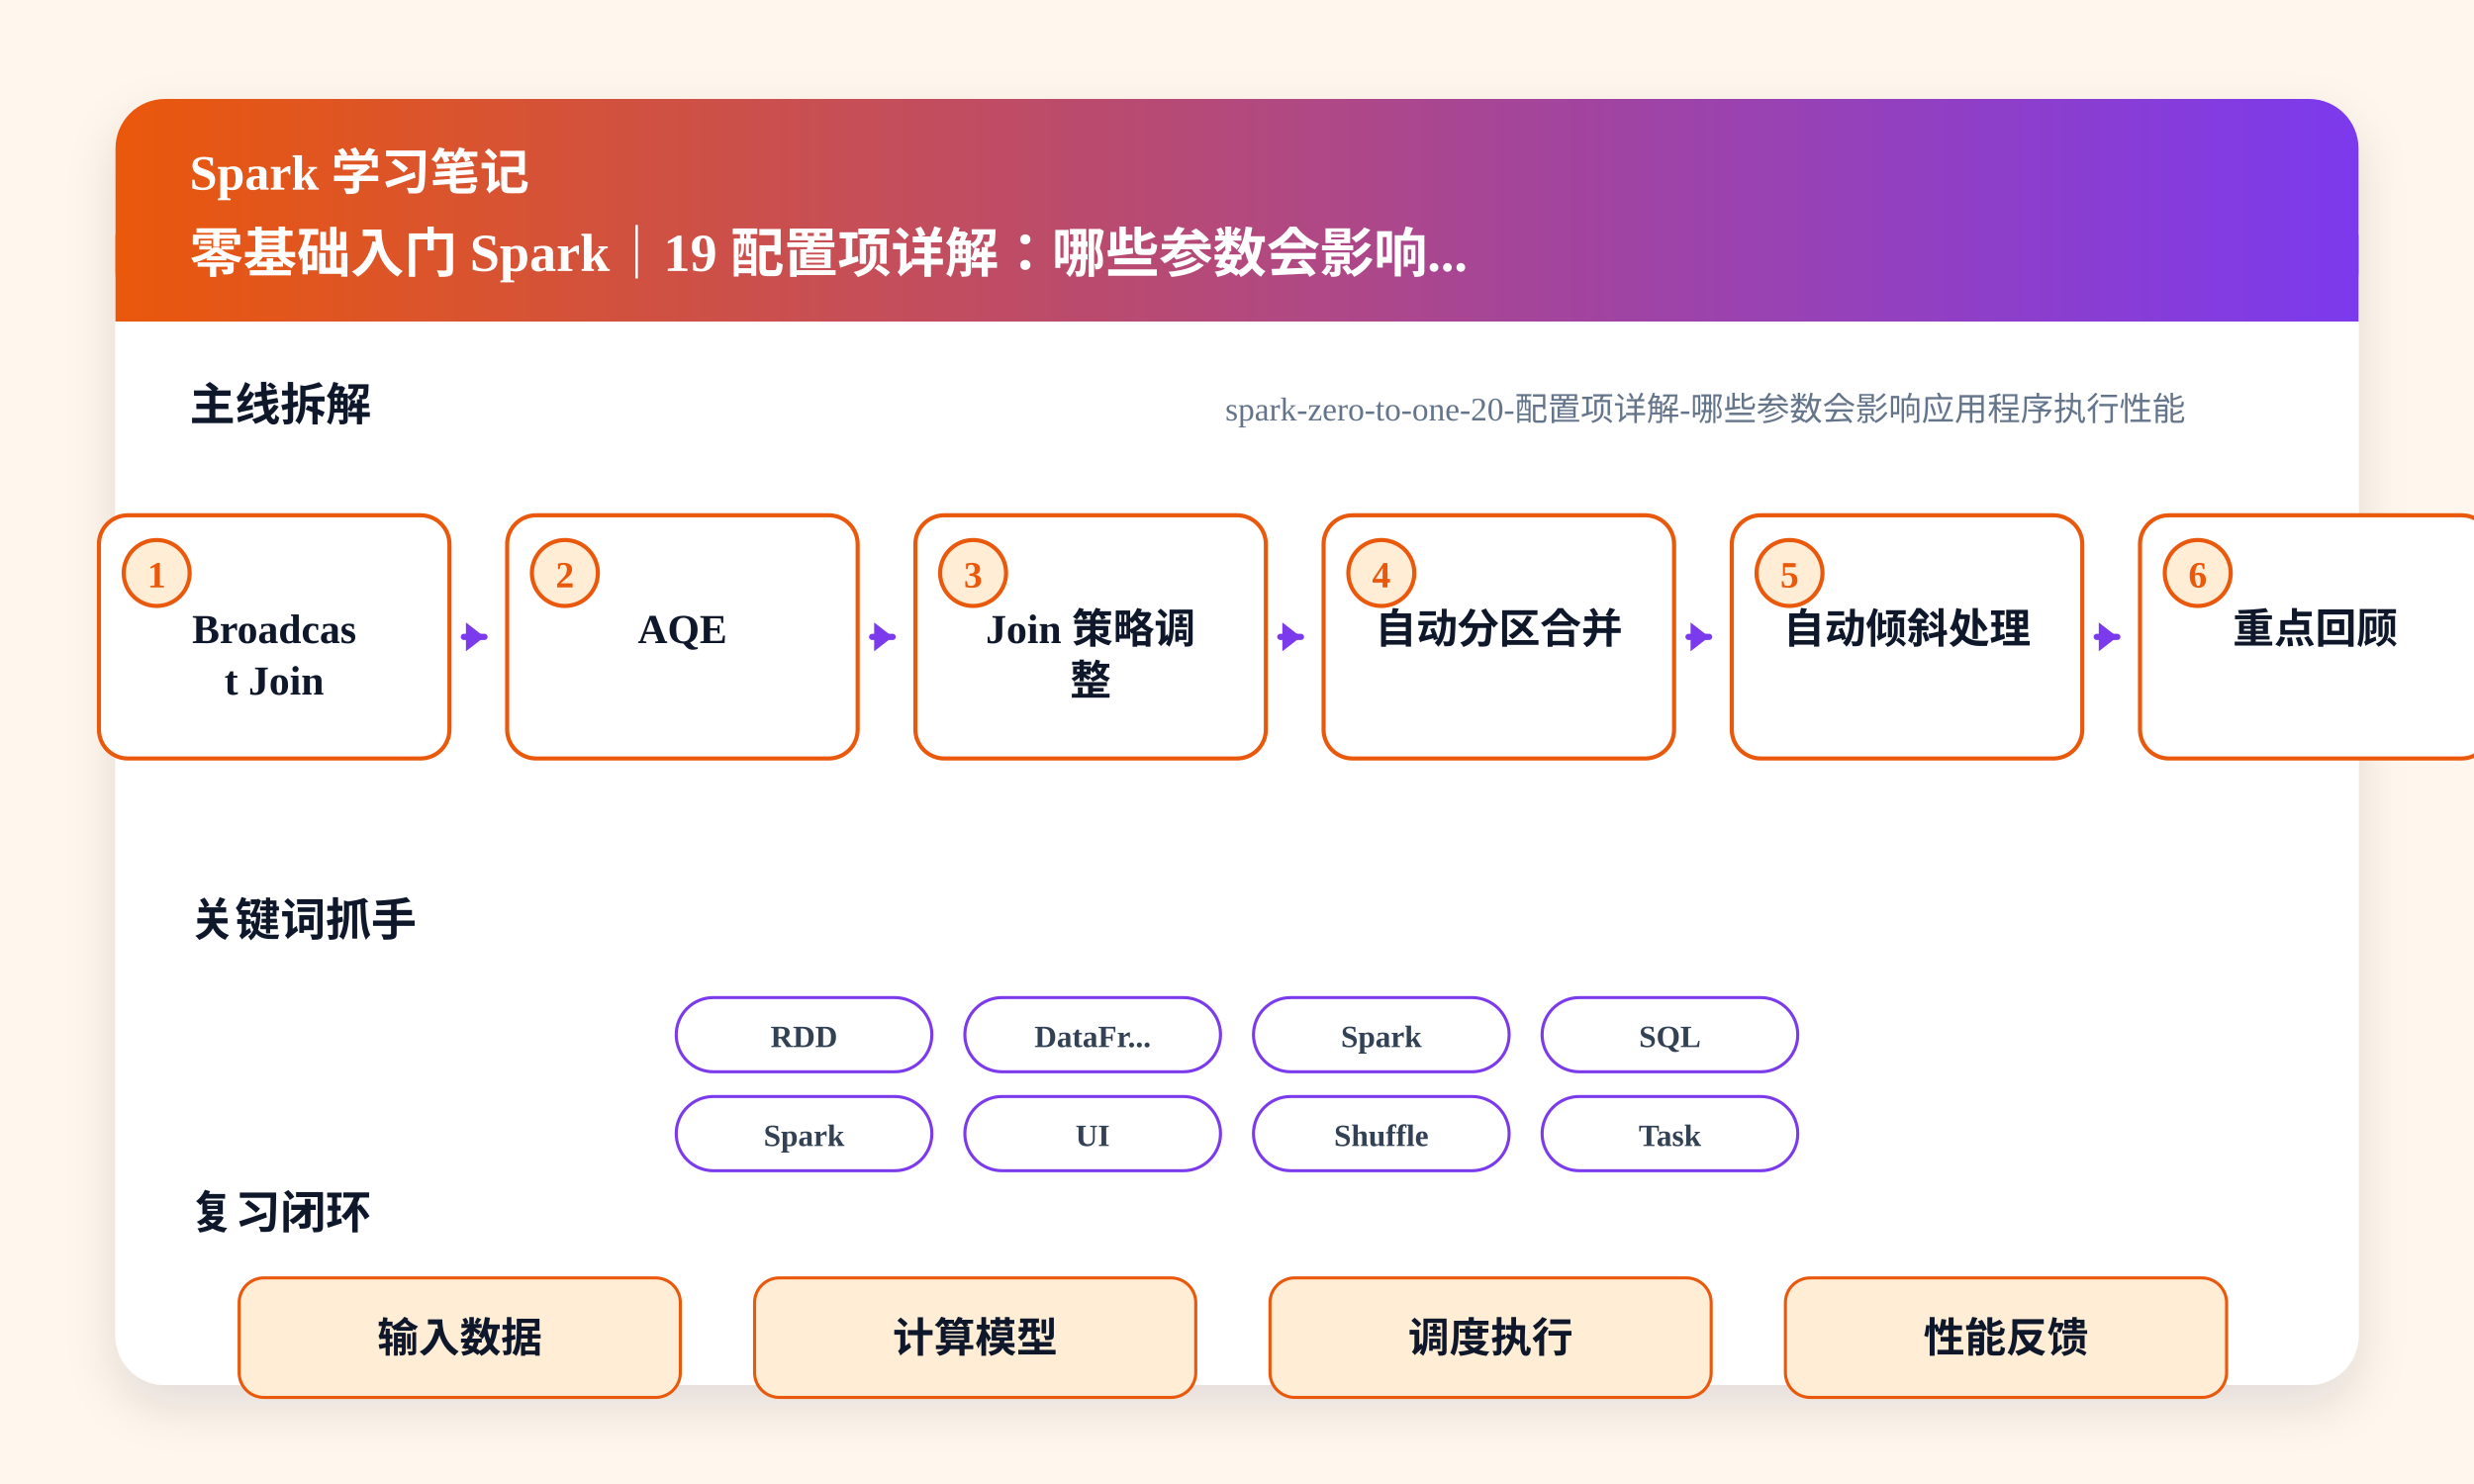
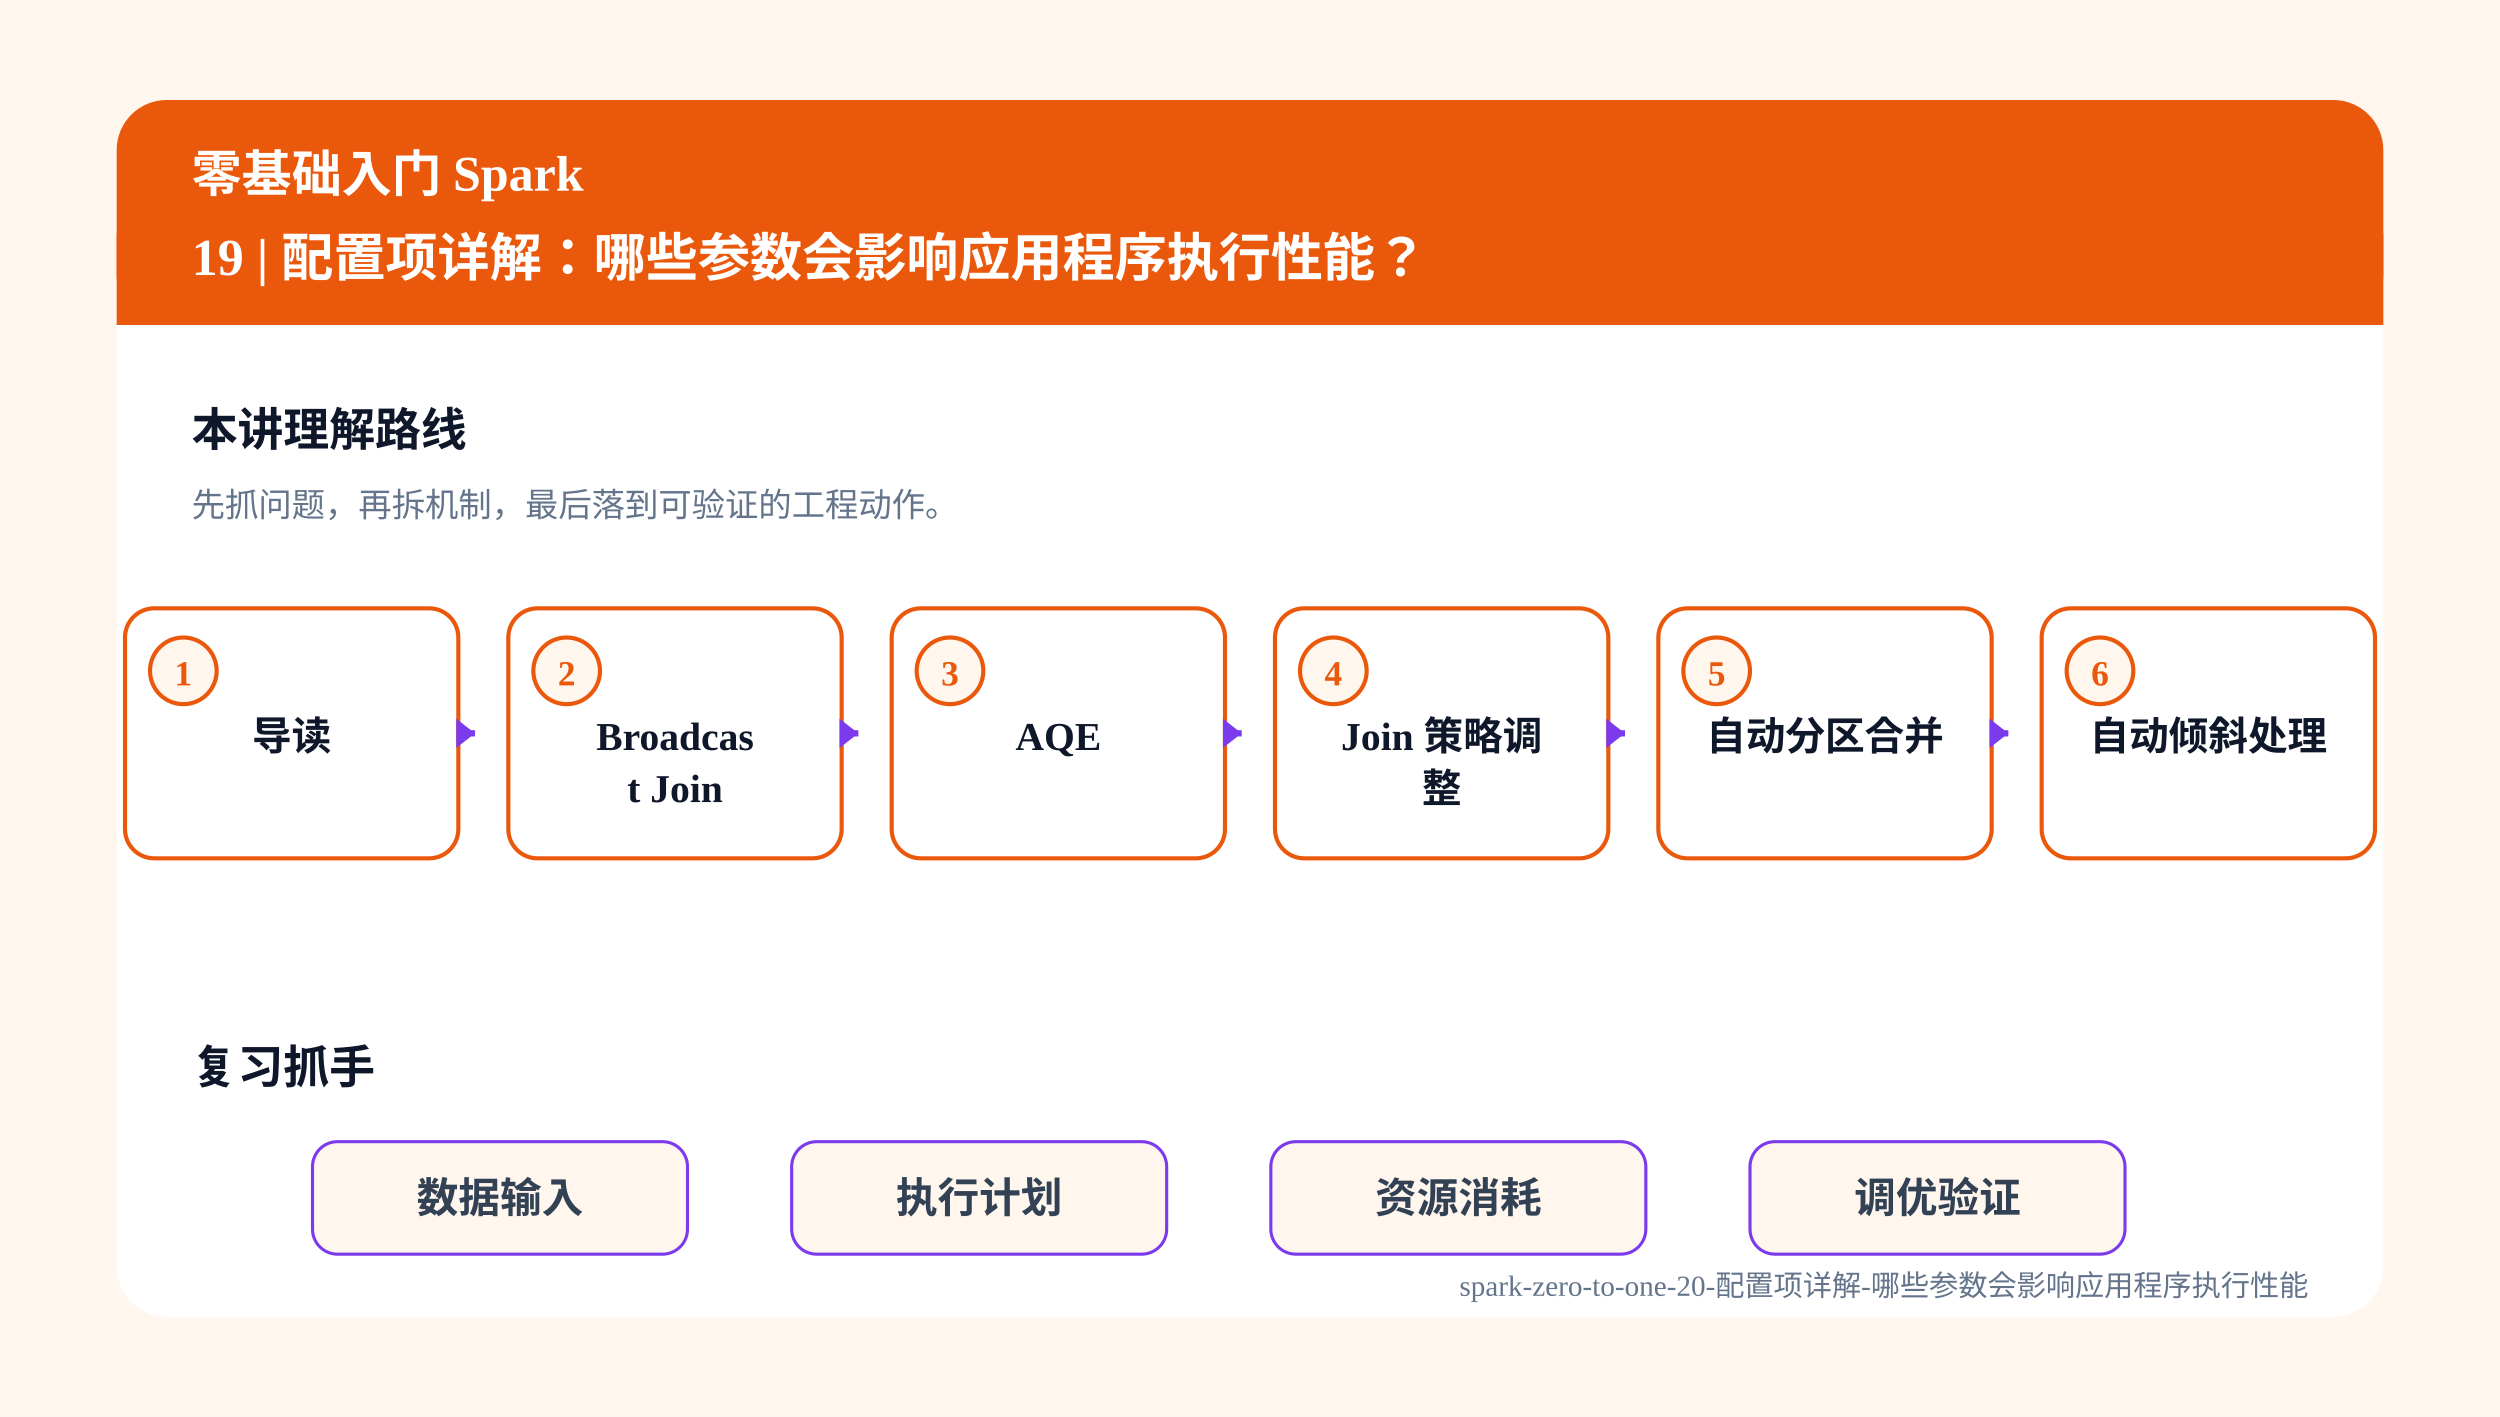
- <svg xmlns="http://www.w3.org/2000/svg" width="1200" height="720" viewBox="0 0 1200 720" role="img" aria-labelledby="title desc">
-   <defs>
-     <linearGradient id="header" x1="0" y1="0" x2="1" y2="0">
-       <stop offset="0%" stop-color="#ea580c" />
-       <stop offset="100%" stop-color="#7c3aed" />
-     </linearGradient>
-     <filter id="shadow" x="-20%" y="-20%" width="140%" height="140%">
-       <feDropShadow dx="0" dy="10" stdDeviation="12" flood-color="#0f172a" flood-opacity="0.12" />
-     </filter>
-   </defs>
-   <rect width="1200" height="720" rx="0" fill="#fff7ed" />
-   <rect x="56" y="48" width="1088" height="624" rx="24" fill="#ffffff" filter="url(#shadow)" />
-   <rect x="56" y="48" width="1088" height="108" rx="24" fill="url(#header)" />
-   <rect x="56" y="114" width="1088" height="42" fill="url(#header)" />
-   <text x="92" y="92" font-size="24" font-weight="800" fill="#ffffff">Spark 学习笔记</text>
-   <text x="92" y="132" text-anchor="start" font-size="26" font-weight="750" fill="#ffffff">零基础入门 Spark｜19  配置项详解：哪些参数会影响...</text>
-   <text x="92" y="204" font-size="22" font-weight="700" fill="#0f172a">主线拆解</text>
-   <text x="1060" y="204" text-anchor="end" font-size="16" fill="#64748b">spark-zero-to-one-20-配置项详解-哪些参数会影响应用程序执行性能</text>
-   <rect x="48" y="250" width="170" height="118" rx="14" fill="#ffffff" stroke="#ea580c" stroke-width="2" />
-   <circle cx="76" cy="278" r="16" fill="#ffedd5" stroke="#ea580c" stroke-width="2" />
-   <text x="76" y="285" text-anchor="middle" font-size="18" font-weight="700" fill="#ea580c">1</text>
-   <text x="133" y="312" text-anchor="middle" font-size="20" font-weight="650" fill="#0f172a">Broadcas</text>
-   <text x="133" y="337" text-anchor="middle" font-size="20" font-weight="650" fill="#0f172a">t Join</text>
-   <path d="M 225 309 H 235" stroke="#7c3aed" stroke-width="3" stroke-linecap="round" />
-   <path d="M 235 309 l -9 -7 v 14 z" fill="#7c3aed" />
-   <rect x="246" y="250" width="170" height="118" rx="14" fill="#ffffff" stroke="#ea580c" stroke-width="2" />
-   <circle cx="274" cy="278" r="16" fill="#ffedd5" stroke="#ea580c" stroke-width="2" />
-   <text x="274" y="285" text-anchor="middle" font-size="18" font-weight="700" fill="#ea580c">2</text>
-   <text x="331" y="312" text-anchor="middle" font-size="20" font-weight="650" fill="#0f172a">AQE</text>
-   <path d="M 423 309 H 433" stroke="#7c3aed" stroke-width="3" stroke-linecap="round" />
-   <path d="M 433 309 l -9 -7 v 14 z" fill="#7c3aed" />
-   <rect x="444" y="250" width="170" height="118" rx="14" fill="#ffffff" stroke="#ea580c" stroke-width="2" />
-   <circle cx="472" cy="278" r="16" fill="#ffedd5" stroke="#ea580c" stroke-width="2" />
-   <text x="472" y="285" text-anchor="middle" font-size="18" font-weight="700" fill="#ea580c">3</text>
-   <text x="529" y="312" text-anchor="middle" font-size="20" font-weight="650" fill="#0f172a">Join 策略调</text>
-   <text x="529" y="337" text-anchor="middle" font-size="20" font-weight="650" fill="#0f172a">整</text>
-   <path d="M 621 309 H 631" stroke="#7c3aed" stroke-width="3" stroke-linecap="round" />
-   <path d="M 631 309 l -9 -7 v 14 z" fill="#7c3aed" />
-   <rect x="642" y="250" width="170" height="118" rx="14" fill="#ffffff" stroke="#ea580c" stroke-width="2" />
-   <circle cx="670" cy="278" r="16" fill="#ffedd5" stroke="#ea580c" stroke-width="2" />
-   <text x="670" y="285" text-anchor="middle" font-size="18" font-weight="700" fill="#ea580c">4</text>
-   <text x="727" y="312" text-anchor="middle" font-size="20" font-weight="650" fill="#0f172a">自动分区合并</text>
-   <path d="M 819 309 H 829" stroke="#7c3aed" stroke-width="3" stroke-linecap="round" />
-   <path d="M 829 309 l -9 -7 v 14 z" fill="#7c3aed" />
-   <rect x="840" y="250" width="170" height="118" rx="14" fill="#ffffff" stroke="#ea580c" stroke-width="2" />
-   <circle cx="868" cy="278" r="16" fill="#ffedd5" stroke="#ea580c" stroke-width="2" />
-   <text x="868" y="285" text-anchor="middle" font-size="18" font-weight="700" fill="#ea580c">5</text>
-   <text x="925" y="312" text-anchor="middle" font-size="20" font-weight="650" fill="#0f172a">自动倾斜处理</text>
-   <path d="M 1017 309 H 1027" stroke="#7c3aed" stroke-width="3" stroke-linecap="round" />
-   <path d="M 1027 309 l -9 -7 v 14 z" fill="#7c3aed" />
-   <rect x="1038" y="250" width="170" height="118" rx="14" fill="#ffffff" stroke="#ea580c" stroke-width="2" />
-   <circle cx="1066" cy="278" r="16" fill="#ffedd5" stroke="#ea580c" stroke-width="2" />
-   <text x="1066" y="285" text-anchor="middle" font-size="18" font-weight="700" fill="#ea580c">6</text>
-   <text x="1123" y="312" text-anchor="middle" font-size="20" font-weight="650" fill="#0f172a">重点回顾</text>
-   <text x="92" y="454" font-size="22" font-weight="700" fill="#0f172a">关键词抓手</text>
-   <rect x="328" y="484" width="124" height="36" rx="18" fill="#ffffff" stroke="#7c3aed" stroke-width="1.5" />
-   <text x="390" y="508" text-anchor="middle" font-size="15" font-weight="600" fill="#334155">RDD</text>
-   <rect x="468" y="484" width="124" height="36" rx="18" fill="#ffffff" stroke="#7c3aed" stroke-width="1.5" />
-   <text x="530" y="508" text-anchor="middle" font-size="15" font-weight="600" fill="#334155">DataFr...</text>
-   <rect x="608" y="484" width="124" height="36" rx="18" fill="#ffffff" stroke="#7c3aed" stroke-width="1.5" />
-   <text x="670" y="508" text-anchor="middle" font-size="15" font-weight="600" fill="#334155">Spark</text>
-   <rect x="748" y="484" width="124" height="36" rx="18" fill="#ffffff" stroke="#7c3aed" stroke-width="1.5" />
-   <text x="810" y="508" text-anchor="middle" font-size="15" font-weight="600" fill="#334155">SQL</text>
-   <rect x="328" y="532" width="124" height="36" rx="18" fill="#ffffff" stroke="#7c3aed" stroke-width="1.5" />
-   <text x="390" y="556" text-anchor="middle" font-size="15" font-weight="600" fill="#334155">Spark</text>
-   <rect x="468" y="532" width="124" height="36" rx="18" fill="#ffffff" stroke="#7c3aed" stroke-width="1.5" />
-   <text x="530" y="556" text-anchor="middle" font-size="15" font-weight="600" fill="#334155">UI</text>
-   <rect x="608" y="532" width="124" height="36" rx="18" fill="#ffffff" stroke="#7c3aed" stroke-width="1.5" />
-   <text x="670" y="556" text-anchor="middle" font-size="15" font-weight="600" fill="#334155">Shuffle</text>
-   <rect x="748" y="532" width="124" height="36" rx="18" fill="#ffffff" stroke="#7c3aed" stroke-width="1.5" />
-   <text x="810" y="556" text-anchor="middle" font-size="15" font-weight="600" fill="#334155">Task</text>
-   <text x="92" y="596" font-size="22" font-weight="700" fill="#0f172a">复习闭环</text>
-   <rect x="116" y="620" width="214" height="58" rx="12" fill="#ffedd5" stroke="#ea580c" stroke-width="1.5" />
-   <text x="223" y="656" text-anchor="middle" font-size="20" font-weight="700" fill="#0f172a">输入数据</text>
-   <rect x="366" y="620" width="214" height="58" rx="12" fill="#ffedd5" stroke="#ea580c" stroke-width="1.5" />
-   <text x="473" y="656" text-anchor="middle" font-size="20" font-weight="700" fill="#0f172a">计算模型</text>
-   <rect x="616" y="620" width="214" height="58" rx="12" fill="#ffedd5" stroke="#ea580c" stroke-width="1.5" />
-   <text x="723" y="656" text-anchor="middle" font-size="20" font-weight="700" fill="#0f172a">调度执行</text>
-   <rect x="866" y="620" width="214" height="58" rx="12" fill="#ffedd5" stroke="#ea580c" stroke-width="1.5" />
-   <text x="973" y="656" text-anchor="middle" font-size="20" font-weight="700" fill="#0f172a">性能反馈</text>
+ <svg xmlns="http://www.w3.org/2000/svg" width="1200" height="680" viewBox="0 0 1200 680" role="img">
+   <rect width="1200" height="680" fill="#fff7ed" />
+   <rect x="56" y="48" width="1088" height="584" rx="24" fill="#ffffff" />
+   <rect x="56" y="48" width="1088" height="108" rx="24" fill="#ea580c" />
+   <rect x="56" y="112" width="1088" height="44" fill="#ea580c" />
+   <text x="92" y="92" font-size="24" font-weight="800" fill="#fff">零基础入门 Spark</text>
+   <text x="92" y="132" text-anchor="start" font-size="25" font-weight="700" fill="#fff">19 | 配置项详解：哪些参数会影响应用程序执行性能？</text>
+   <text x="92" y="214" font-size="22" font-weight="800" fill="#0f172a">本讲理解路线</text>
+   <text x="92" y="248" font-size="16" fill="#64748b">先抓问题，再拆机制，最后落到可验证的工程动作。</text>
+   <rect x="60" y="292" width="160" height="120" rx="14" fill="#fff" stroke="#ea580c" stroke-width="2" />
+   <circle cx="88" cy="322" r="16" fill="#fff7ed" stroke="#ea580c" stroke-width="2" />
+   <text x="88" y="329" text-anchor="middle" font-size="17" font-weight="700" fill="#ea580c">1</text>
+   <text x="140" y="360" text-anchor="middle" font-size="19" font-weight="700" fill="#0f172a">导读</text>
+   <path d="M 226 352 H 228" stroke="#7c3aed" stroke-width="3" />
+   <path d="M 228 352 l -9 -7 v14 z" fill="#7c3aed" />
+   <rect x="244" y="292" width="160" height="120" rx="14" fill="#fff" stroke="#ea580c" stroke-width="2" />
+   <circle cx="272" cy="322" r="16" fill="#fff7ed" stroke="#ea580c" stroke-width="2" />
+   <text x="272" y="329" text-anchor="middle" font-size="17" font-weight="700" fill="#ea580c">2</text>
+   <text x="324" y="360" text-anchor="middle" font-size="19" font-weight="700" fill="#0f172a">Broadcas</text>
+   <text x="324" y="385" text-anchor="middle" font-size="19" font-weight="700" fill="#0f172a">t Join</text>
+   <path d="M 410 352 H 412" stroke="#7c3aed" stroke-width="3" />
+   <path d="M 412 352 l -9 -7 v14 z" fill="#7c3aed" />
+   <rect x="428" y="292" width="160" height="120" rx="14" fill="#fff" stroke="#ea580c" stroke-width="2" />
+   <circle cx="456" cy="322" r="16" fill="#fff7ed" stroke="#ea580c" stroke-width="2" />
+   <text x="456" y="329" text-anchor="middle" font-size="17" font-weight="700" fill="#ea580c">3</text>
+   <text x="508" y="360" text-anchor="middle" font-size="19" font-weight="700" fill="#0f172a">AQE</text>
+   <path d="M 594 352 H 596" stroke="#7c3aed" stroke-width="3" />
+   <path d="M 596 352 l -9 -7 v14 z" fill="#7c3aed" />
+   <rect x="612" y="292" width="160" height="120" rx="14" fill="#fff" stroke="#ea580c" stroke-width="2" />
+   <circle cx="640" cy="322" r="16" fill="#fff7ed" stroke="#ea580c" stroke-width="2" />
+   <text x="640" y="329" text-anchor="middle" font-size="17" font-weight="700" fill="#ea580c">4</text>
+   <text x="692" y="360" text-anchor="middle" font-size="19" font-weight="700" fill="#0f172a">Join 策略调</text>
+   <text x="692" y="385" text-anchor="middle" font-size="19" font-weight="700" fill="#0f172a">整</text>
+   <path d="M 778 352 H 780" stroke="#7c3aed" stroke-width="3" />
+   <path d="M 780 352 l -9 -7 v14 z" fill="#7c3aed" />
+   <rect x="796" y="292" width="160" height="120" rx="14" fill="#fff" stroke="#ea580c" stroke-width="2" />
+   <circle cx="824" cy="322" r="16" fill="#fff7ed" stroke="#ea580c" stroke-width="2" />
+   <text x="824" y="329" text-anchor="middle" font-size="17" font-weight="700" fill="#ea580c">5</text>
+   <text x="876" y="360" text-anchor="middle" font-size="19" font-weight="700" fill="#0f172a">自动分区合并</text>
+   <path d="M 962 352 H 964" stroke="#7c3aed" stroke-width="3" />
+   <path d="M 964 352 l -9 -7 v14 z" fill="#7c3aed" />
+   <rect x="980" y="292" width="160" height="120" rx="14" fill="#fff" stroke="#ea580c" stroke-width="2" />
+   <circle cx="1008" cy="322" r="16" fill="#fff7ed" stroke="#ea580c" stroke-width="2" />
+   <text x="1008" y="329" text-anchor="middle" font-size="17" font-weight="700" fill="#ea580c">6</text>
+   <text x="1060" y="360" text-anchor="middle" font-size="19" font-weight="700" fill="#0f172a">自动倾斜处理</text>
+   <text x="92" y="520" font-size="22" font-weight="800" fill="#0f172a">复习抓手</text>
+   <rect x="150" y="548" width="180" height="54" rx="12" fill="#fff7ed" stroke="#7c3aed" stroke-width="1.5" />
+   <text x="240" y="582" text-anchor="middle" font-size="20" font-weight="700" fill="#334155">数据输入</text>
+   <rect x="380" y="548" width="180" height="54" rx="12" fill="#fff7ed" stroke="#7c3aed" stroke-width="1.5" />
+   <text x="470" y="582" text-anchor="middle" font-size="20" font-weight="700" fill="#334155">执行计划</text>
+   <rect x="610" y="548" width="180" height="54" rx="12" fill="#fff7ed" stroke="#7c3aed" stroke-width="1.5" />
+   <text x="700" y="582" text-anchor="middle" font-size="20" font-weight="700" fill="#334155">资源消耗</text>
+   <rect x="840" y="548" width="180" height="54" rx="12" fill="#fff7ed" stroke="#7c3aed" stroke-width="1.5" />
+   <text x="930" y="582" text-anchor="middle" font-size="20" font-weight="700" fill="#334155">调优验证</text>
+   <text x="1108" y="622" text-anchor="end" font-size="14" fill="#64748b">spark-zero-to-one-20-配置项详解-哪些参数会影响应用程序执行性能</text>
</svg>
